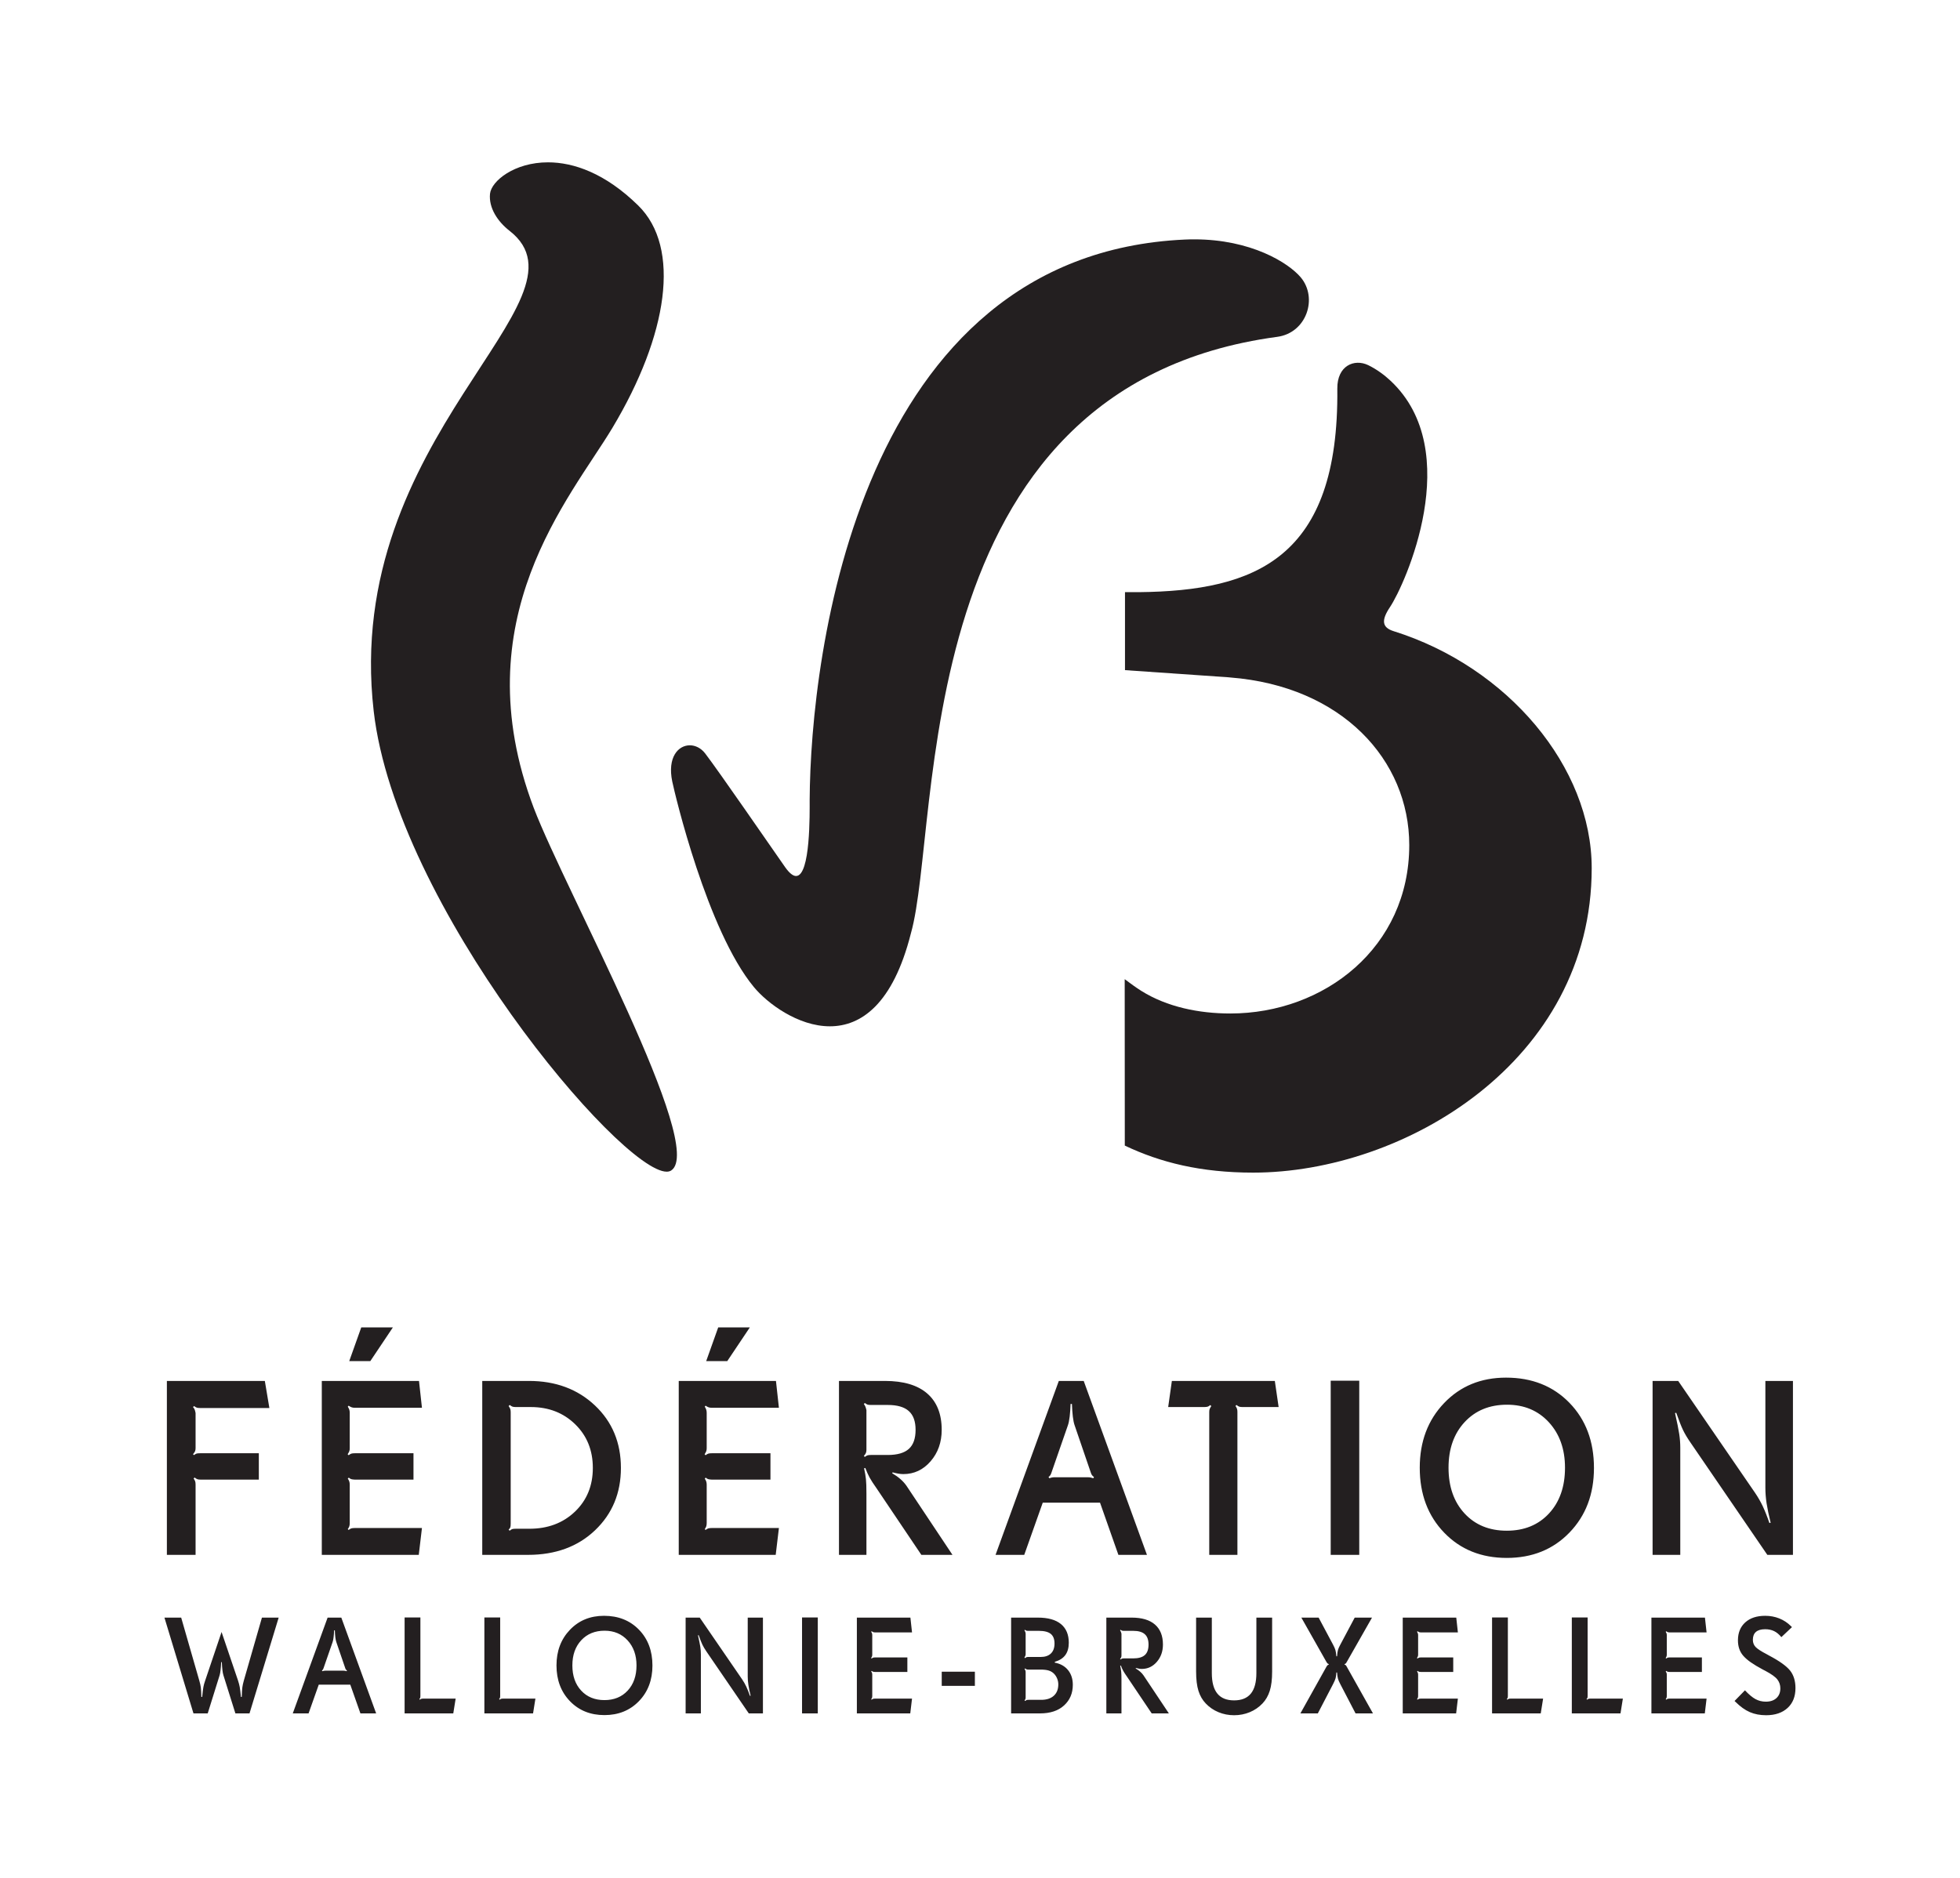
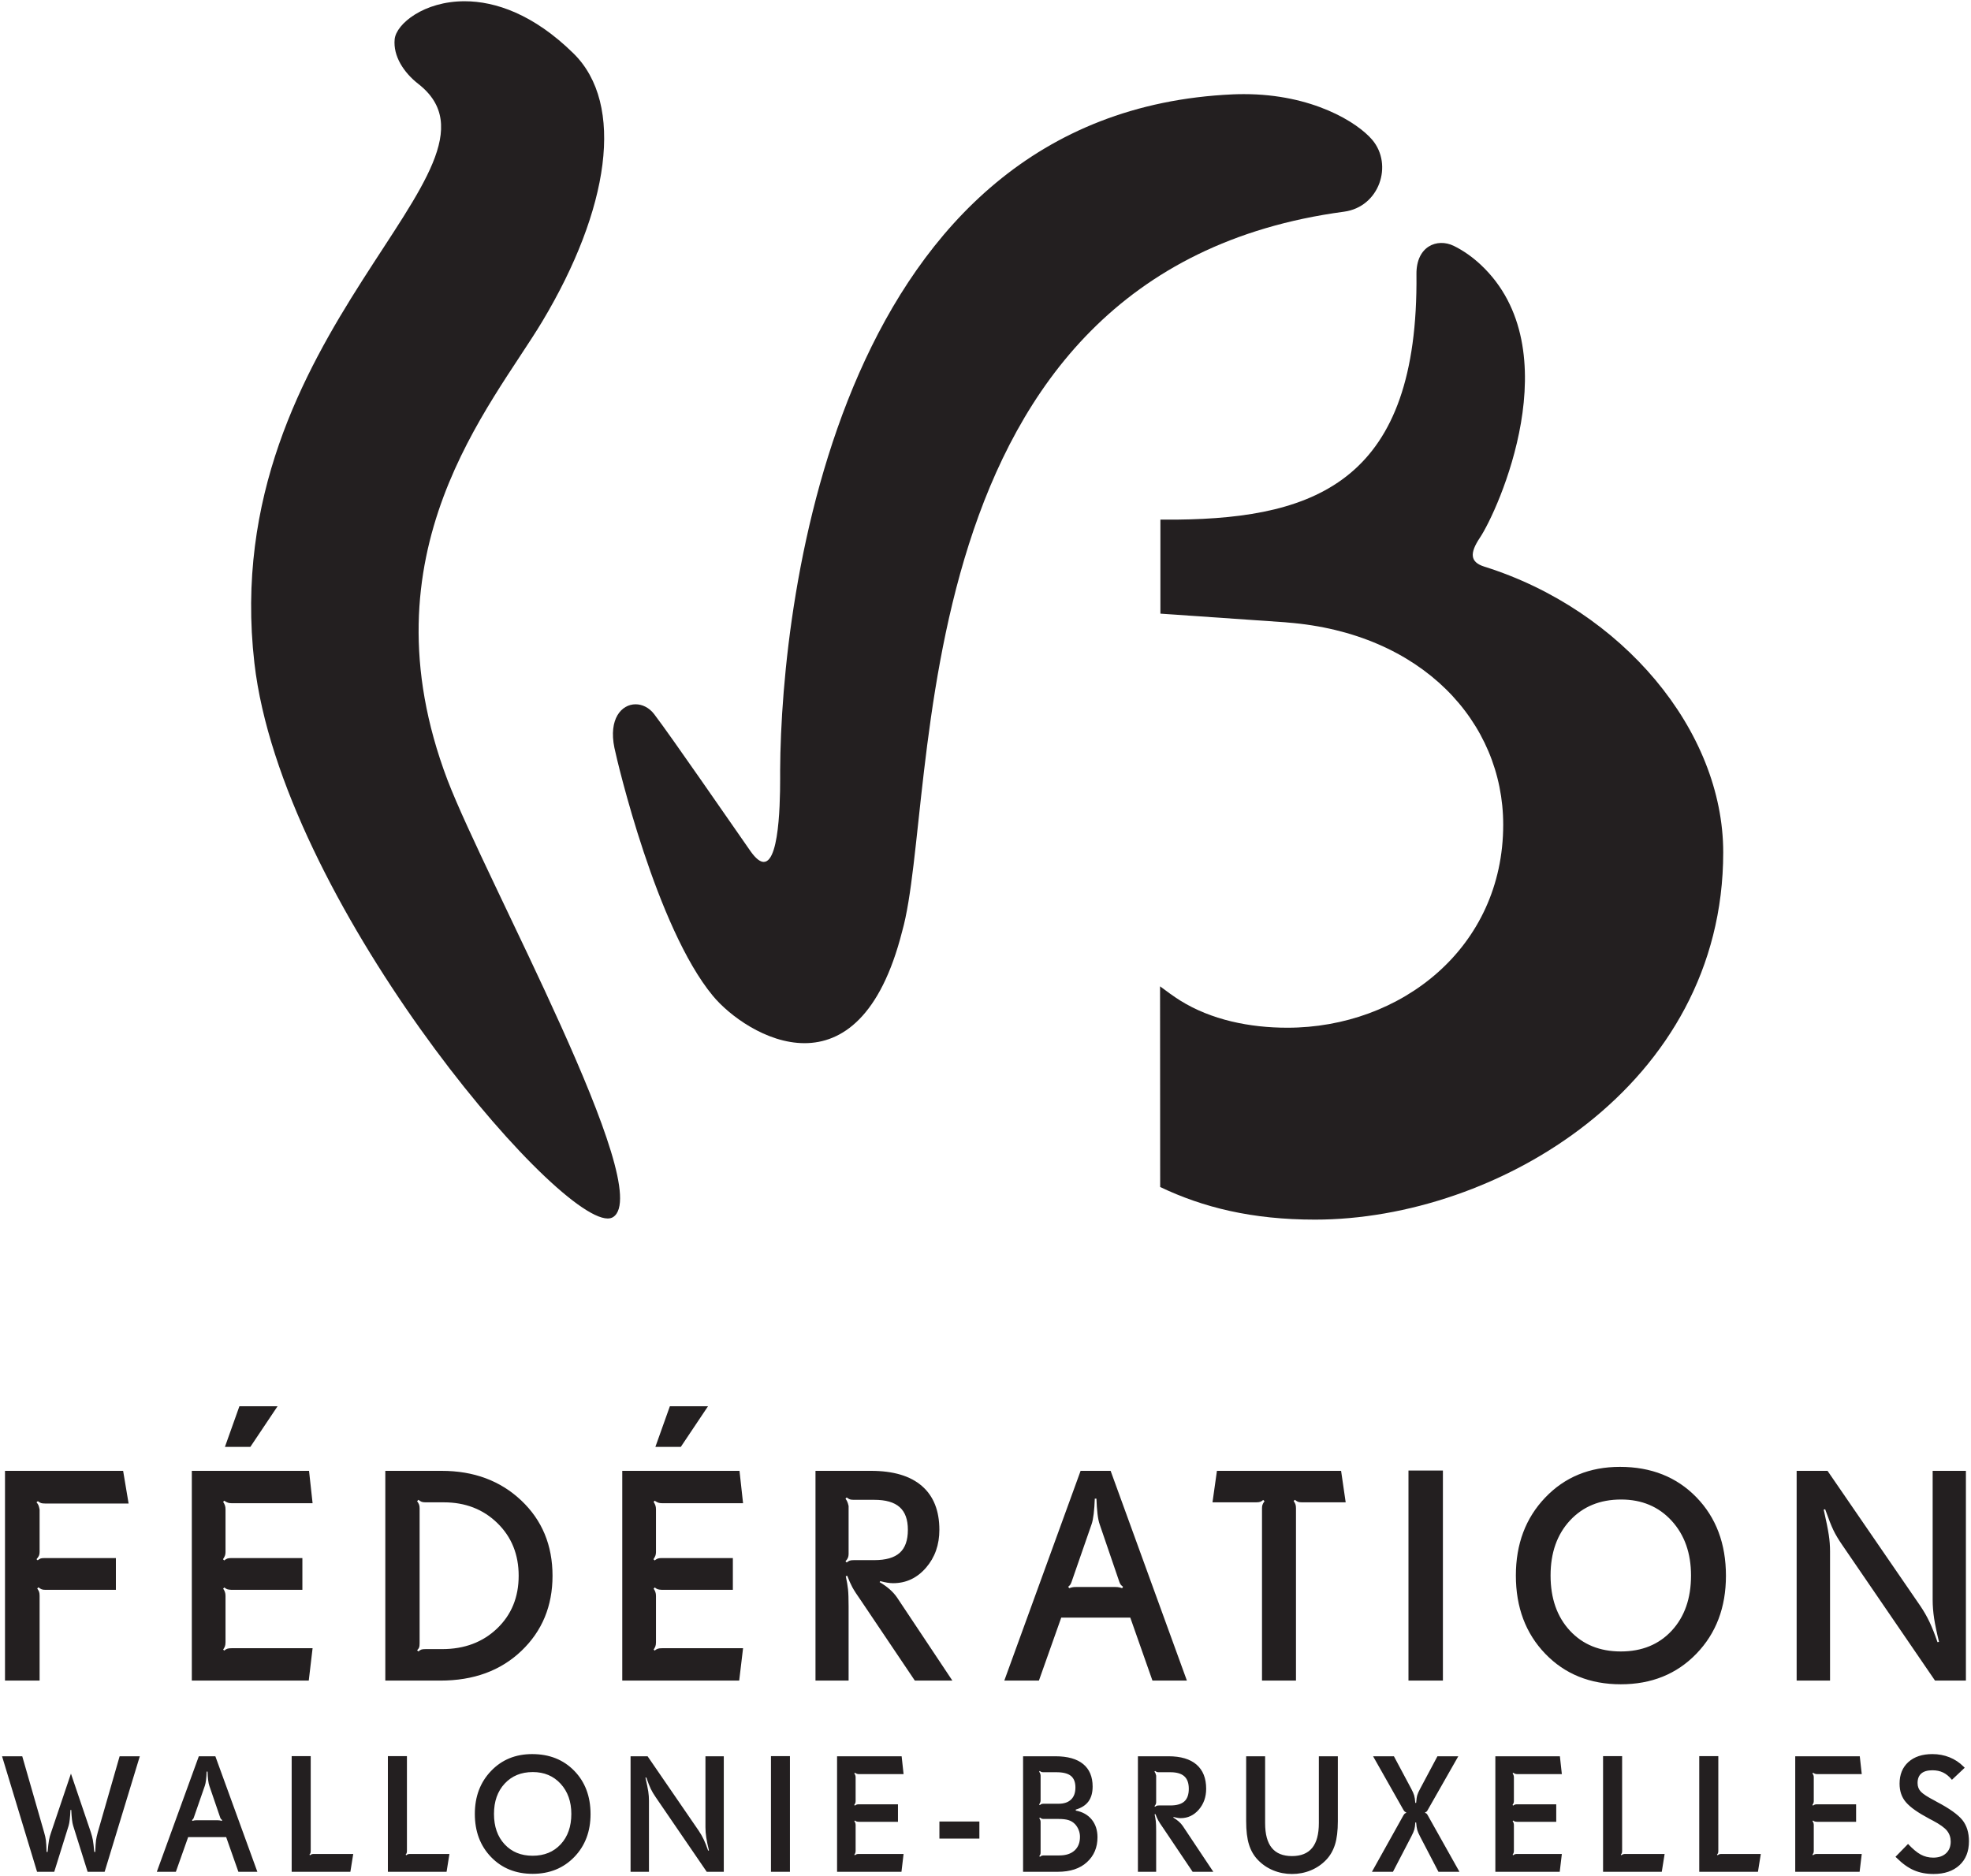
- <svg xmlns="http://www.w3.org/2000/svg" id="svg3004" version="1.1" width="743.5" height="712.525" xml:space="preserve">
+ <svg xmlns="http://www.w3.org/2000/svg" id="svg3004" version="1.1" width="620" height="590" xml:space="preserve">
  <defs id="defs3008">
    <clipPath clipPathUnits="userSpaceOnUse" id="clipPath3020">
      <path d="m 0,0 5947.97,0 0,5700 L 0,5700 0,0 z" id="path3022" />
    </clipPath>
  </defs>
-   <g id="g3012" transform="matrix(1.25,0,0,-1.25,0,712.525)">
-     <g id="g3014" transform="scale(0.1,0.1)">
+   <g id="g3012" transform="matrix(1.25,0,0,-1.25,0,590)">
+     <g id="g3014" transform="matrix(0.1,0,0,0.1,-49.3855,-49.05847)">
      <g id="g3016">
        <g id="g3018" clip-path="url(#clipPath3020)">
          <path d="m 1663.01,5207.45 c -102.17,0 -171.91,-56.87 -175.97,-95.43 -4.27,-42.6 22.91,-84.23 59.71,-112.8 269.87,-211.06 -508.68,-621.59 -412.68,-1457.71 68.07,-591.31 748.76,-1397.88 889.09,-1397.88 5.33,0 9.94,1.23 13.64,3.6 108.42,70.22 -319.07,844.84 -416.98,1100.43 -217.34,573.68 110.82,940.66 238.86,1154.13 168.1,280.82 209.15,546.61 77.83,674.87 -100.08,98.12 -196.13,130.79 -273.5,130.79" style="fill:#231f20;fill-opacity:1;fill-rule:nonzero;stroke:none" id="path3024" />
          <path d="m 3624.11,4973.67 c -9.09,0 -18.38,-0.15 -27.87,-0.6 -991.56,-44.55 -1136.76,-1260.62 -1139.17,-1701.19 0,-37.82 2.97,-230.73 -41.27,-230.73 -8.95,0 -19.86,7.99 -33.25,26.91 -51.57,73.6 -198.71,287.58 -242.62,345.18 -12.64,16.39 -29.81,24.63 -46.58,24.63 -35.24,0 -68.48,-36.4 -53.28,-109.83 7.67,-37.27 106.04,-452.68 247.43,-623.62 40.68,-49.55 134.19,-119.51 230.87,-119.51 94.06,0 191.22,66.17 245.83,281.75 94.6,333.55 -17.69,1659.55 1111.95,1811.1 89.31,12.09 123.7,118.12 71.21,180.56 -37.26,44.14 -150.72,115.35 -323.25,115.35" style="fill:#231f20;fill-opacity:1;fill-rule:nonzero;stroke:none" id="path3026" />
          <path d="m 4229.04,3784.4 c -35.72,11.24 -37.32,33.44 -10.99,72.82 45.11,67.32 229.47,473.55 2.29,686.78 -18.45,17.37 -42.49,35.37 -68.45,47.9 -41.76,20.01 -94.29,-1.26 -93.54,-71.52 5.36,-515.04 -247.84,-613.88 -602.24,-617.66 l -42.11,0 0,-236.69 313.79,-21.69 5.71,-0.58 c 339.06,-26.64 543.16,-250.68 543.16,-508.86 0,-310.46 -257.89,-511.1 -543.1,-511.1 -94.63,0 -191.69,19.57 -270.1,68.66 -14.83,9.3 -34.84,23.73 -50.34,35.51 0,-40.14 0.3,-505.13 0.3,-505.13 108.2,-51.49 230.91,-82.06 389.68,-82.06 456.41,0 1027.23,336.37 1027.23,924.41 0,306.52 -254.16,610.34 -601.29,719.21" style="fill:#231f20;fill-opacity:1;fill-rule:nonzero;stroke:none" id="path3028" />
          <path d="M 794.906,790.031 739.98,599.02 c -2.168,-7.622 -3.679,-14.469 -4.492,-20.458 -0.836,-6.011 -1.461,-15.812 -1.879,-29.3 l -2.433,0 c -1.379,14.027 -2.586,24.117 -3.68,30.117 -1.125,5.992 -2.816,12.543 -5.148,19.641 L 672.395,746.371 622.562,598.652 c -2.425,-6.863 -4.222,-13.281 -5.328,-19.273 -1.089,-6 -2.347,-16.09 -3.679,-30.117 l -2.477,0 c -0.414,13.636 -0.973,23.41 -1.723,29.3 -0.761,5.879 -2.293,12.68 -4.597,20.458 l -54.918,191.011 -50.82,0 88.109,-290.769 43.223,0 36.246,116.179 c 1.121,3.68 2.039,8.821 2.761,15.368 0.786,6.562 1.368,14.543 1.778,23.941 l 2.043,0.199 c 0.414,-9.379 0.992,-17.379 1.769,-23.969 0.739,-6.519 1.731,-11.75 2.934,-15.539 l 36.472,-116.179 42.813,0 88.52,290.769 -50.782,0 z M 1051.76,627.332 c -1.48,0.527 -2.93,0.938 -4.3,1.207 -1.37,0.27 -2.97,0.41 -4.92,0.41 l -55.118,0 c -1.742,0 -3.211,-0.097 -4.391,-0.297 -1.176,-0.23 -2.679,-0.64 -4.629,-1.32 l -1.429,2.02 c 1.226,0.988 2.168,1.918 2.898,2.898 0.652,0.941 1.281,2.242 1.828,3.891 l 27.651,79.691 c 1.23,3.418 2.22,8.238 2.95,14.457 0.79,6.211 1.28,13.281 1.57,21.203 l 2.24,0 c 0.27,-7.922 0.78,-14.992 1.52,-21.203 0.78,-6.219 1.77,-11.039 2.99,-14.457 l 27.25,-79.691 c 0.55,-1.649 1.2,-2.95 1.95,-3.891 0.77,-0.98 1.81,-1.91 3.17,-2.898 l -1.23,-2.02 z m -15.98,162.699 -41.596,0 -105.715,-290.769 47.949,0 30.922,87.277 95.68,0 30.75,-87.277 47.73,0 -105.72,290.769 z m 248.41,-245.902 c -2.58,0 -4.56,-0.199 -5.93,-0.731 -1.4,-0.457 -2.75,-1.296 -4.09,-2.558 l -1.65,1.648 c 1.22,1.391 2.1,2.692 2.57,3.883 0.44,1.231 0.68,3.277 0.68,6.16 l 0,237.891 -47.92,0 0,-291.16 147.71,0 7.21,44.867 -98.58,0 z m 242.1,0 c -2.61,0 -4.62,-0.199 -5.97,-0.731 -1.34,-0.457 -2.68,-1.296 -4.08,-2.558 l -1.65,1.648 c 1.27,1.391 2.09,2.692 2.57,3.883 0.49,1.231 0.73,3.277 0.73,6.16 l 0,237.891 -47.95,0 0,-291.16 147.73,0 7.17,44.867 -98.55,0 z m 378.56,24.391 c -17.86,-19.258 -41.35,-28.879 -70.59,-28.879 -29.23,0 -52.76,9.621 -70.59,28.879 -17.83,19.281 -26.71,44.71 -26.71,76.421 0,31.539 8.97,56.981 26.93,76.309 17.97,19.352 41.55,29.031 70.78,29.031 28.66,0 52.01,-9.82 69.98,-29.429 17.93,-19.571 26.95,-44.922 26.95,-75.911 0,-31.711 -8.93,-57.14 -26.75,-76.421 m 34.14,184.902 c -27.34,28.09 -62.65,42.09 -105.96,42.09 -41.94,0 -76.45,-14.172 -103.58,-42.621 -27.14,-28.411 -40.68,-64.391 -40.68,-107.95 0,-44.121 13.6,-80.32 40.78,-108.492 27.19,-28.219 62.09,-42.328 104.71,-42.328 42.45,0 77.39,14.109 104.73,42.328 27.29,28.172 40.97,64.242 40.97,108.082 0,44.551 -13.68,80.84 -40.97,108.891 m 376.27,36.609 -46.14,0 0,-178.679 c 0,-8.36 0.68,-16.981 2.05,-25.961 1.37,-8.93 3.62,-19.739 6.76,-32.461 l -2.06,-0.399 c -3.81,11.039 -7.5,20.43 -11.12,28.059 -3.62,7.672 -7.88,15.101 -12.81,22.351 l -128.44,187.09 -42.83,0 0,-290.769 46.28,0 0,179.039 c 0,7.691 -0.58,15.34 -1.71,22.98 -1.16,7.641 -3.55,19.34 -7.11,35.059 l 2.07,0.41 c 4.63,-13.121 8.39,-22.738 11.39,-28.918 2.91,-6.121 7.07,-13.172 12.54,-21.113 l 128.24,-187.457 42.89,0 0,290.769 z m 166.48,0.391 -47.77,0 0,-291.16 47.77,0 0,291.16 z m 173.68,-246.293 c -2.58,0 -4.59,-0.199 -5.93,-0.731 -1.41,-0.457 -2.76,-1.296 -4.31,-2.558 l -1.46,1.43 c 1.15,1.562 1.97,3.011 2.48,4.421 0.58,1.461 0.82,3.329 0.82,5.84 l 0,64.141 c 0,2.047 -0.24,3.828 -0.82,5.43 -0.51,1.558 -1.33,3.097 -2.48,4.609 l 1.66,1.609 c 1.5,-1.199 2.87,-2.031 4.11,-2.441 1.23,-0.399 3.2,-0.68 5.93,-0.789 l 98.15,0 0,44.031 -98.15,0 c -2.48,0 -4.34,-0.211 -5.63,-0.641 -1.28,-0.371 -2.84,-1.3 -4.61,-2.66 l -1.66,1.649 c 1.42,2.07 2.32,3.793 2.78,5.133 0.53,1.378 0.72,2.988 0.72,4.929 l 0,59.219 c 0,2.031 -0.24,3.852 -0.82,5.422 -0.51,1.527 -1.33,3.18 -2.48,4.828 l 1.46,1.609 c 2.04,-1.347 3.78,-2.238 5.22,-2.769 1.42,-0.469 3.11,-0.699 5.02,-0.699 l 112.28,0 -4.89,44.89 -162.48,0 0,-290.769 162.05,0 5.32,44.867 -112.28,0 z m 303.03,81.75 -100.57,0 0,-43.008 100.57,0 0,43.008 z m 239.51,-73.047 c -9.19,-8.293 -21.93,-12.402 -38.32,-12.402 l -38.77,0 c -2.49,0 -4.3,-0.219 -5.6,-0.719 -1.16,-0.461 -2.66,-1.379 -4.47,-2.731 l -1.57,1.829 c 1.46,1.933 2.39,3.402 2.69,4.48 0.45,1.141 0.59,2.961 0.59,5.543 l 0,75 c 0,2.047 -0.14,3.699 -0.59,4.91 -0.3,1.227 -1.23,2.977 -2.69,5.129 l 1.57,1.848 c 1.81,-1.348 3.31,-2.278 4.47,-2.77 1.3,-0.5 3.11,-0.699 5.6,-0.699 l 37.09,0 c 10.39,0 18.72,-1 25,-2.988 6.29,-1.981 11.79,-5.43 16.43,-10.332 3.75,-4.098 6.79,-8.938 8.95,-14.461 2.19,-5.547 3.28,-11.239 3.28,-17.11 0,-14.757 -4.55,-26.25 -13.66,-34.527 m -8.78,128.309 c -7.28,-7.051 -17.7,-10.59 -31.22,-10.59 l -37.5,0 c -2.49,0 -4.3,-0.219 -5.53,-0.699 -1.23,-0.493 -2.73,-1.422 -4.47,-2.77 l -1.64,1.617 c 0.14,0.301 0.34,0.621 0.61,1.051 2.05,3.121 3.08,6.18 3.08,9.219 l 0,62.461 c -0.14,1.929 -0.48,3.519 -0.93,4.832 -0.51,1.277 -1.37,3.027 -2.76,5.23 l 1.64,1.61 c 1.57,-1.36 3.01,-2.243 4.27,-2.641 1.23,-0.441 3.14,-0.59 5.73,-0.59 l 31.97,0 c 16.8,0 28.96,-3.152 36.51,-9.379 7.48,-6.203 11.2,-15.863 11.2,-28.953 0,-13.258 -3.62,-23.418 -10.96,-30.398 m 52.01,-50.43 c -9.73,11.918 -23.19,19.5 -40.19,22.621 l 0,2.457 c 14.34,4.242 25.03,11.09 31.96,20.582 6.97,9.508 10.49,21.961 10.49,37.399 0,24.761 -7.96,43.621 -23.77,56.64 -15.92,13.102 -39.28,19.621 -70.15,19.621 l -81.11,0 0,-290.769 87.29,0 c 31.42,0 55.91,8.058 73.53,24.3 17.65,16.149 26.43,37.02 26.43,62.567 0,17.75 -4.81,32.641 -14.48,44.582 m 233.02,45.66 c -7.51,-6.73 -19.23,-10.129 -35.25,-10.129 l -28.27,0 c -2.59,0 -4.54,-0.23 -5.81,-0.73 -1.33,-0.461 -2.69,-1.332 -4.24,-2.563 l -1.6,1.621 c 1.6,1.782 2.74,3.45 3.35,4.969 0.62,1.453 0.92,3.18 0.92,5.113 l 0,66.59 c -0.55,2.457 -1.12,4.387 -1.74,5.86 -0.61,1.398 -1.43,2.867 -2.53,4.39 l 1.6,1.61 c 1.78,-1.36 3.29,-2.243 4.56,-2.641 1.15,-0.441 2.99,-0.59 5.49,-0.59 l 28.27,0 c 15.85,0 27.6,-3.402 35.15,-10.199 7.58,-6.731 11.34,-17.203 11.34,-31.43 0,-14.472 -3.69,-25.07 -11.24,-31.871 m -3.93,-61.762 c -2.69,3.942 -6.04,7.68 -10.04,11.18 -3.89,3.473 -8.53,6.762 -13.89,9.93 l 0.82,1.433 c 3.58,-0.953 6.76,-1.691 9.66,-2.14 2.87,-0.52 5.6,-0.731 8.2,-0.731 18,0 33.15,7.16 45.59,21.418 12.29,14.25 18.54,31.77 18.54,52.543 0,26.528 -8.09,46.75 -24.21,60.77 -16.08,13.968 -39.69,21.019 -70.66,21.019 l -76.88,0 0,-290.769 45.9,0 0,102.488 c 0,10.879 -0.3,18.91 -0.82,24.129 -0.58,5.211 -1.6,11.211 -3.04,18.031 l 2.01,0.621 c 2.3,-6.152 4.69,-11.441 7.08,-15.879 2.43,-4.453 6.38,-10.613 12.02,-18.55 l 74.52,-110.84 52.08,0 -76.88,115.347 z m 390.23,175.422 -47.78,0 0,-168.289 c 0,-27.832 -5.56,-48.633 -16.77,-62.351 -11.27,-13.731 -28.14,-20.582 -50.85,-20.582 -22.64,0 -39.58,6.851 -50.78,20.582 -11.24,13.718 -16.81,34.519 -16.81,62.351 l 0,168.289 -47.71,0 0,-163.531 c 0,-24.051 2.39,-43.668 7.14,-58.82 4.75,-15.149 12.16,-27.918 22.16,-38.301 10.93,-11.488 23.77,-20.277 38.6,-26.438 14.85,-6.121 30.63,-9.222 47.4,-9.222 16.8,0 32.64,3.101 47.47,9.222 14.79,6.161 27.69,14.95 38.63,26.438 9.93,10.383 17.32,23.152 22.13,38.301 4.81,15.152 7.17,34.769 7.17,58.82 l 0,163.531 z m 226.74,-149.402 c -1.33,2.582 -2.49,4.281 -3.38,5.043 -0.86,0.699 -2.12,1.34 -3.56,1.73 l 0,1.637 c 1.44,0.391 2.7,0.961 3.56,1.723 0.89,0.75 2.05,2.429 3.38,5.027 l 76.39,134.242 -52.49,0 -43.54,-81.789 c -3.59,-6.531 -5.94,-11.91 -7.17,-15.992 -1.27,-4.09 -2.22,-10.648 -2.9,-19.648 l -2.09,0 c -0.65,8.488 -1.64,14.847 -2.94,19.16 -1.26,4.297 -3.72,9.82 -7.27,16.48 l -43.61,81.789 -52.43,0 75.96,-134.242 c 1.27,-2.18 2.36,-3.758 3.38,-4.719 1.02,-0.961 2.32,-1.64 3.82,-2.031 l 0,-1.637 c -1.5,-0.39 -2.8,-1.101 -3.82,-2.05 -1.02,-0.942 -2.11,-2.551 -3.38,-4.723 l -78.86,-141.367 52.9,0 46.04,88.539 c 4.14,7.89 6.73,13.969 7.86,18.199 1.19,4.262 1.94,10.059 2.35,17.422 l 2.09,0 c 0.68,-8.34 1.6,-14.57 2.79,-18.75 1.13,-4.152 3.56,-9.801 7.28,-16.871 l 46.1,-88.539 52.84,0 -79.3,141.367 z m 224.72,-96.5 c -2.59,0 -4.55,-0.199 -5.94,-0.731 -1.4,-0.457 -2.84,-1.296 -4.34,-2.558 l -1.37,1.43 c 1.07,1.562 1.88,3.011 2.42,4.421 0.55,1.461 0.82,3.329 0.82,5.84 l 0,64.141 c 0,2.047 -0.27,3.828 -0.82,5.43 -0.54,1.558 -1.35,3.097 -2.42,4.609 l 1.64,1.609 c 1.47,-1.199 2.81,-2.031 4.07,-2.441 1.26,-0.399 3.17,-0.68 5.94,-0.789 l 98.16,0 0,44.031 -98.16,0 c -2.5,0 -4.33,-0.211 -5.63,-0.641 -1.3,-0.371 -2.8,-1.3 -4.65,-2.66 l -1.57,1.649 c 1.36,2.07 2.25,3.793 2.76,5.133 0.41,1.378 0.68,2.988 0.68,4.929 l 0,59.219 c 0,2.031 -0.27,3.852 -0.82,5.422 -0.54,1.527 -1.35,3.18 -2.42,4.828 l 1.37,1.609 c 2.08,-1.347 3.83,-2.238 5.22,-2.769 1.51,-0.469 3.15,-0.699 5.06,-0.699 l 112.26,0 -4.92,44.89 -162.43,0 0,-290.769 162.02,0 5.33,44.867 -112.26,0 z m 272.33,0 c -2.6,0 -4.64,-0.199 -5.94,-0.731 -1.37,-0.457 -2.73,-1.296 -4.13,-2.558 l -1.61,1.648 c 1.23,1.391 2.09,2.692 2.5,3.883 0.51,1.231 0.78,3.277 0.78,6.16 l 0,237.891 -47.95,0 0,-291.16 147.74,0 7.17,44.867 -98.56,0 z m 242.04,0 c -2.56,0 -4.54,-0.199 -5.95,-0.731 -1.33,-0.457 -2.66,-1.296 -4.09,-2.558 l -1.68,1.648 c 1.27,1.391 2.16,2.692 2.64,3.883 0.47,1.231 0.71,3.277 0.71,6.16 l 0,237.891 -47.98,0 0,-291.16 147.73,0 7.18,44.867 -98.56,0 z m 240.26,0 c -2.57,0 -4.61,-0.199 -5.91,-0.731 -1.4,-0.457 -2.87,-1.296 -4.34,-2.558 l -1.36,1.43 c 1.05,1.562 1.85,3.011 2.42,4.421 0.51,1.461 0.78,3.329 0.78,5.84 l 0,64.141 c 0,2.047 -0.27,3.828 -0.78,5.43 -0.57,1.558 -1.37,3.097 -2.42,4.609 l 1.57,1.609 c 1.54,-1.199 2.86,-2.031 4.13,-2.441 1.17,-0.399 3.18,-0.68 5.91,-0.789 l 98.12,0 0,44.031 -98.12,0 c -2.46,0 -4.33,-0.211 -5.63,-0.641 -1.27,-0.371 -2.84,-1.3 -4.62,-2.66 l -1.56,1.649 c 1.32,2.07 2.24,3.793 2.65,5.133 0.48,1.378 0.75,2.988 0.75,4.929 l 0,59.219 c 0,2.031 -0.27,3.852 -0.78,5.422 -0.57,1.527 -1.37,3.18 -2.42,4.828 l 1.36,1.609 c 2.05,-1.347 3.83,-2.238 5.3,-2.769 1.33,-0.469 3.07,-0.699 4.95,-0.699 l 112.33,0 -4.96,44.89 -162.43,0 0,-290.769 162.02,0 5.37,44.867 -112.33,0 z m 365.6,85.363 c -11.03,13.668 -32.21,28.918 -63.83,45.547 l -7,3.93 c -16.6,8.59 -27.77,15.851 -33.47,21.703 -5.63,5.879 -8.51,13.148 -8.51,21.93 0,10.66 3.15,18.687 9.36,24.07 6.22,5.379 15.54,8.098 27.97,8.098 10.17,0 19.23,-1.879 27.02,-5.661 7.78,-3.738 15.2,-9.847 22.13,-18.328 l 32.17,30.36 -3.28,3.238 c -10.07,10.121 -21.82,17.812 -35.11,23.141 -13.32,5.332 -27.66,7.992 -42.93,7.992 -25.44,0 -45.52,-6.621 -60.38,-19.942 -14.76,-13.32 -22.23,-31.449 -22.23,-54.418 0,-9.41 1.3,-17.953 3.93,-25.64 2.59,-7.641 6.52,-14.602 11.84,-20.86 5.75,-6.683 13.46,-13.472 23.2,-20.293 9.69,-6.808 21.99,-14.168 36.81,-22.109 l 7.21,-3.711 c 18.57,-9.82 30.8,-18.637 36.78,-26.43 5.97,-7.789 8.91,-16.738 8.91,-26.839 0,-12.43 -3.92,-22.258 -11.81,-29.508 -7.83,-7.211 -18.51,-10.883 -32.21,-10.883 -11.37,0 -21.82,2.609 -31.46,7.793 -9.49,5.168 -20.14,14.098 -31.89,26.668 l -31.59,-32.36 3.1,-2.918 c 14.39,-14.332 28.79,-24.66 43.28,-30.921 14.44,-6.27 30.9,-9.422 49.38,-9.422 27.39,0 49.11,7.351 65.13,22.023 15.98,14.637 23.97,34.817 23.97,60.36 0,21.82 -5.53,39.64 -16.49,53.39" style="fill:#231f20;fill-opacity:1;fill-rule:nonzero;stroke:none" id="path3030" />
          <path d="m 803.699,1508.44 -297.261,0 0,-527.928 87.085,0 0,213.198 c 0,4.44 -0.464,7.84 -1.3,10.21 -0.891,2.37 -2.403,5.15 -4.649,8.39 l 2.949,2.97 c 3.215,-2.47 5.981,-4.16 8.204,-5.02 2.246,-0.89 5.609,-1.33 10.023,-1.33 l 176.719,0 0,80 -178.203,0 c -5.43,0 -9.168,-0.34 -11.153,-1.09 -1.953,-0.78 -4.468,-2.26 -7.422,-4.48 l -2.992,2.58 c 3.231,3.77 5.324,6.87 6.317,9.31 0.988,2.51 1.507,5.48 1.507,8.92 l 0,106.82 c -0.988,5.21 -2.003,8.9 -3,11.11 -0.968,2.26 -2.578,4.61 -4.824,7.09 l 3.363,2.97 c 3.208,-2.47 5.934,-4.08 8.18,-4.83 2.211,-0.71 5.578,-1.1 10.024,-1.1 l 210.214,0 -13.781,82.21 z m 272.891,-446.45 c -4.69,0 -8.29,-0.41 -10.77,-1.28 -2.48,-0.89 -5.11,-2.43 -7.81,-4.65 l -2.62,2.58 c 2.01,2.75 3.51,5.4 4.47,7.99 0.99,2.65 1.5,6.17 1.5,10.61 l 0,116.47 c 0,3.68 -0.51,7.01 -1.5,9.87 -0.96,2.82 -2.46,5.58 -4.47,8.36 l 3,2.99 c 2.73,-2.25 5.21,-3.78 7.43,-4.5 2.24,-0.74 5.85,-1.27 10.77,-1.5 l 178.21,0 0,80 -178.21,0 c -4.44,0 -7.82,-0.34 -10.21,-1.09 -2.36,-0.78 -5.14,-2.36 -8.37,-4.87 l -2.99,2.97 c 2.48,3.77 4.19,6.87 5.03,9.31 0.88,2.51 1.31,5.48 1.31,8.92 l 0,107.55 c 0,3.71 -0.51,7 -1.5,9.88 -0.96,2.81 -2.46,5.73 -4.47,8.71 l 2.62,2.98 c 3.69,-2.51 6.9,-4.15 9.5,-5.03 2.59,-0.86 5.63,-1.28 9.08,-1.28 l 203.89,0 -8.93,81.46 -294.988,0 0,-527.928 294.288,0 9.63,81.478 -203.89,0 z m 19.73,609.02 -36.46,-102.29 63.98,0 68.48,102.29 -96,0 z m 648.47,-559.35 c -36.26,-34.6 -82.28,-51.89 -138.05,-51.89 l -41.67,0 c -4.98,0 -8.57,-0.34 -10.79,-1.13 -2.23,-0.72 -4.68,-2.34 -7.44,-4.8 l -3.35,2.97 c 2.7,2.72 4.45,5.18 5.23,7.43 0.71,2.22 1.09,5.82 1.09,10.77 l 0,338.97 c 0,3.69 -0.43,6.78 -1.32,9.29 -0.83,2.46 -2.54,5.43 -5,8.89 l 3.35,3.35 c 3.22,-2.48 5.97,-4.15 8.19,-5.04 2.24,-0.84 5.59,-1.28 10.04,-1.28 l 45.74,0 c 54.06,0 98.97,-17.42 134.72,-52.28 35.7,-34.84 53.54,-79.05 53.54,-132.58 0,-53.85 -18.12,-98.08 -54.28,-132.67 m 60.62,322.4 c -52.62,49.59 -119.3,74.38 -200.18,74.38 l -141.74,0 0,-527.928 138.74,0 c 83.6,0 151.5,24.918 203.76,74.798 52.18,49.85 78.29,112.84 78.29,189.02 0,76.86 -26.3,140.11 -78.87,189.73 m 354.46,-372.07 c -4.71,0 -8.3,-0.41 -10.81,-1.28 -2.51,-0.89 -5.07,-2.43 -7.84,-4.65 l -2.52,2.58 c 1.91,2.75 3.41,5.4 4.4,7.99 0.99,2.65 1.52,6.17 1.52,10.61 l 0,116.47 c 0,3.68 -0.53,7.01 -1.52,9.87 -0.99,2.82 -2.49,5.58 -4.4,8.36 l 2.9,2.99 c 2.7,-2.25 5.26,-3.78 7.46,-4.5 2.24,-0.74 5.86,-1.27 10.81,-1.5 l 178.21,0 0,80 -178.21,0 c -4.49,0 -7.89,-0.34 -10.25,-1.09 -2.38,-0.78 -5.15,-2.36 -8.4,-4.87 l -2.95,2.97 c 2.48,3.77 4.15,6.87 5,9.31 0.89,2.51 1.35,5.48 1.35,8.92 l 0,107.55 c 0,3.71 -0.53,7 -1.52,9.88 -0.99,2.81 -2.49,5.73 -4.4,8.71 l 2.52,2.98 c 3.76,-2.51 6.9,-4.15 9.5,-5.03 2.63,-0.86 5.65,-1.28 9.15,-1.28 l 203.89,0 -8.95,81.46 -295.04,0 0,-527.928 294.26,0 9.73,81.478 -203.89,0 z m 19.71,609.02 -36.48,-102.29 63.98,0 68.48,102.29 -95.98,0 z m 578.45,-368.87 c -13.61,-12.27 -34.95,-18.44 -63.95,-18.44 l -51.33,0 c -4.75,0 -8.27,-0.42 -10.62,-1.27 -2.36,-0.86 -4.85,-2.4 -7.62,-4.61 l -2.99,2.93 c 2.99,3.21 5.02,6.2 6.17,8.96 1.09,2.72 1.67,5.79 1.67,9.28 l 0,120.9 c -0.99,4.47 -2.08,7.98 -3.17,10.58 -1.11,2.63 -2.67,5.3 -4.67,8.03 l 2.99,2.99 c 3.23,-2.44 5.94,-4.12 8.2,-4.86 2.25,-0.73 5.57,-1.12 10.04,-1.12 l 51.33,0 c 28.79,0 50.03,-6.13 63.73,-18.41 13.86,-12.27 20.7,-31.29 20.7,-57.09 0,-26.32 -6.8,-45.58 -20.48,-57.87 M 2751.01,1190 c -4.97,7.16 -11.03,13.92 -18.24,20.26 -7.16,6.34 -15.64,12.33 -25.3,18.06 l 1.47,2.58 c 6.47,-1.72 12.32,-3.02 17.52,-3.9 5.17,-0.86 10.18,-1.32 14.89,-1.32 32.72,0 60.31,12.96 82.75,38.88 22.44,25.9 33.67,57.75 33.67,95.45 0,48.11 -14.65,84.88 -43.92,110.32 -29.23,25.38 -71.99,38.11 -128.29,38.11 l -139.53,0 0,-527.928 83.33,0 0,186.048 c 0,19.83 -0.51,34.46 -1.5,43.87 -1.01,9.46 -2.84,20.35 -5.6,32.75 l 3.7,1.15 c 4.24,-11.19 8.52,-20.82 12.83,-28.87 4.34,-8.03 11.64,-19.28 21.79,-33.65 l 135.45,-201.298 94.46,0 L 2751.01,1190 z m 566.75,23.04 c -2.76,1 -5.36,1.73 -7.82,2.24 -2.49,0.48 -5.5,0.79 -8.98,0.79 l -100.03,0 c -3.24,0 -5.88,-0.21 -8,-0.61 -2.11,-0.34 -4.88,-1.17 -8.4,-2.42 l -2.6,3.71 c 2.23,1.77 3.97,3.5 5.24,5.23 1.22,1.73 2.31,4.13 3.31,7.07 l 50.27,144.73 c 2.22,6.18 3.96,14.91 5.36,26.23 1.37,11.27 2.29,24.08 2.77,38.49 l 4.13,0 c 0.48,-14.41 1.4,-27.22 2.73,-38.49 1.37,-11.32 3.22,-20.05 5.43,-26.23 l 49.48,-144.73 c 1,-2.94 2.16,-5.34 3.56,-7.07 1.33,-1.73 3.28,-3.46 5.74,-5.23 l -2.19,-3.71 z m -29.03,295.4 -75.55,0 -192,-527.928 87.09,0 56.18,158.488 173.77,0 55.76,-158.488 86.68,0 -191.93,527.928 z m 579.98,0 -312.46,0 -11.17,-79.25 109.35,0 c 4.72,0 8.33,0.44 10.77,1.28 2.49,0.89 4.98,2.46 7.44,4.7 l 3.35,-3.01 c -2.77,-3.95 -4.45,-7.12 -5.23,-9.47 -0.72,-2.36 -1.09,-5.24 -1.09,-8.71 l 0,-433.468 85.52,0 0,433.468 c 0,3.96 -0.35,7.21 -1.23,9.87 -0.89,2.54 -2.43,5.46 -4.65,8.7 l 3,2.96 c 3.15,-2.48 5.91,-4.15 8.17,-5.04 2.19,-0.84 5.59,-1.28 10.04,-1.28 l 109.73,0 -11.54,79.25 z m 256.21,0.77 -86.65,0 0,-528.64 86.65,0 0,528.64 z m 575.87,-402.97 c -32.41,-34.95 -75.14,-52.4 -128.17,-52.4 -53.07,0 -95.79,17.45 -128.18,52.4 -32.34,34.98 -48.59,81.25 -48.59,138.75 0,57.36 16.36,103.53 48.94,138.61 32.65,35.12 75.47,52.68 128.55,52.68 52.08,0 94.42,-17.8 127.08,-53.39 32.58,-35.59 48.87,-81.58 48.87,-137.9 0,-57.5 -16.18,-103.77 -48.5,-138.75 m 61.92,335.81 c -49.56,50.94 -113.7,76.43 -192.35,76.43 -76.15,0 -138.9,-25.82 -188.04,-77.35 -49.28,-51.6 -73.8,-117.01 -73.8,-196.14 0,-80.05 24.62,-145.71 73.97,-196.94 49.36,-51.241 112.71,-76.839 190.13,-76.839 77.12,0 140.53,25.598 190.09,76.839 49.59,51.23 74.46,116.61 74.46,196.28 0,80.78 -24.87,146.73 -74.46,197.72 m 678.33,66.39 -83.67,0 0,-324.39 c 0,-15.15 1.23,-30.8 3.68,-47.11 2.53,-16.24 6.6,-35.85 12.31,-58.94 l -3.8,-0.76 c -6.86,20.11 -13.62,37.08 -20.18,50.99 -6.59,13.88 -14.38,27.4 -23.3,40.55 l -233.25,339.66 -77.73,0 0,-527.928 84.04,0 0,325.188 c 0,13.84 -1.05,27.73 -3.2,41.65 -2.09,13.89 -6.32,35.1 -12.78,63.64 l 3.7,0.73 c 8.46,-23.82 15.29,-41.33 20.69,-52.46 5.32,-11.16 12.94,-23.95 22.88,-38.31 l 232.88,-340.438 77.73,0 0,527.928" style="fill:#231f20;fill-opacity:1;fill-rule:nonzero;stroke:none" id="path3032" />
        </g>
      </g>
    </g>
  </g>
</svg>
